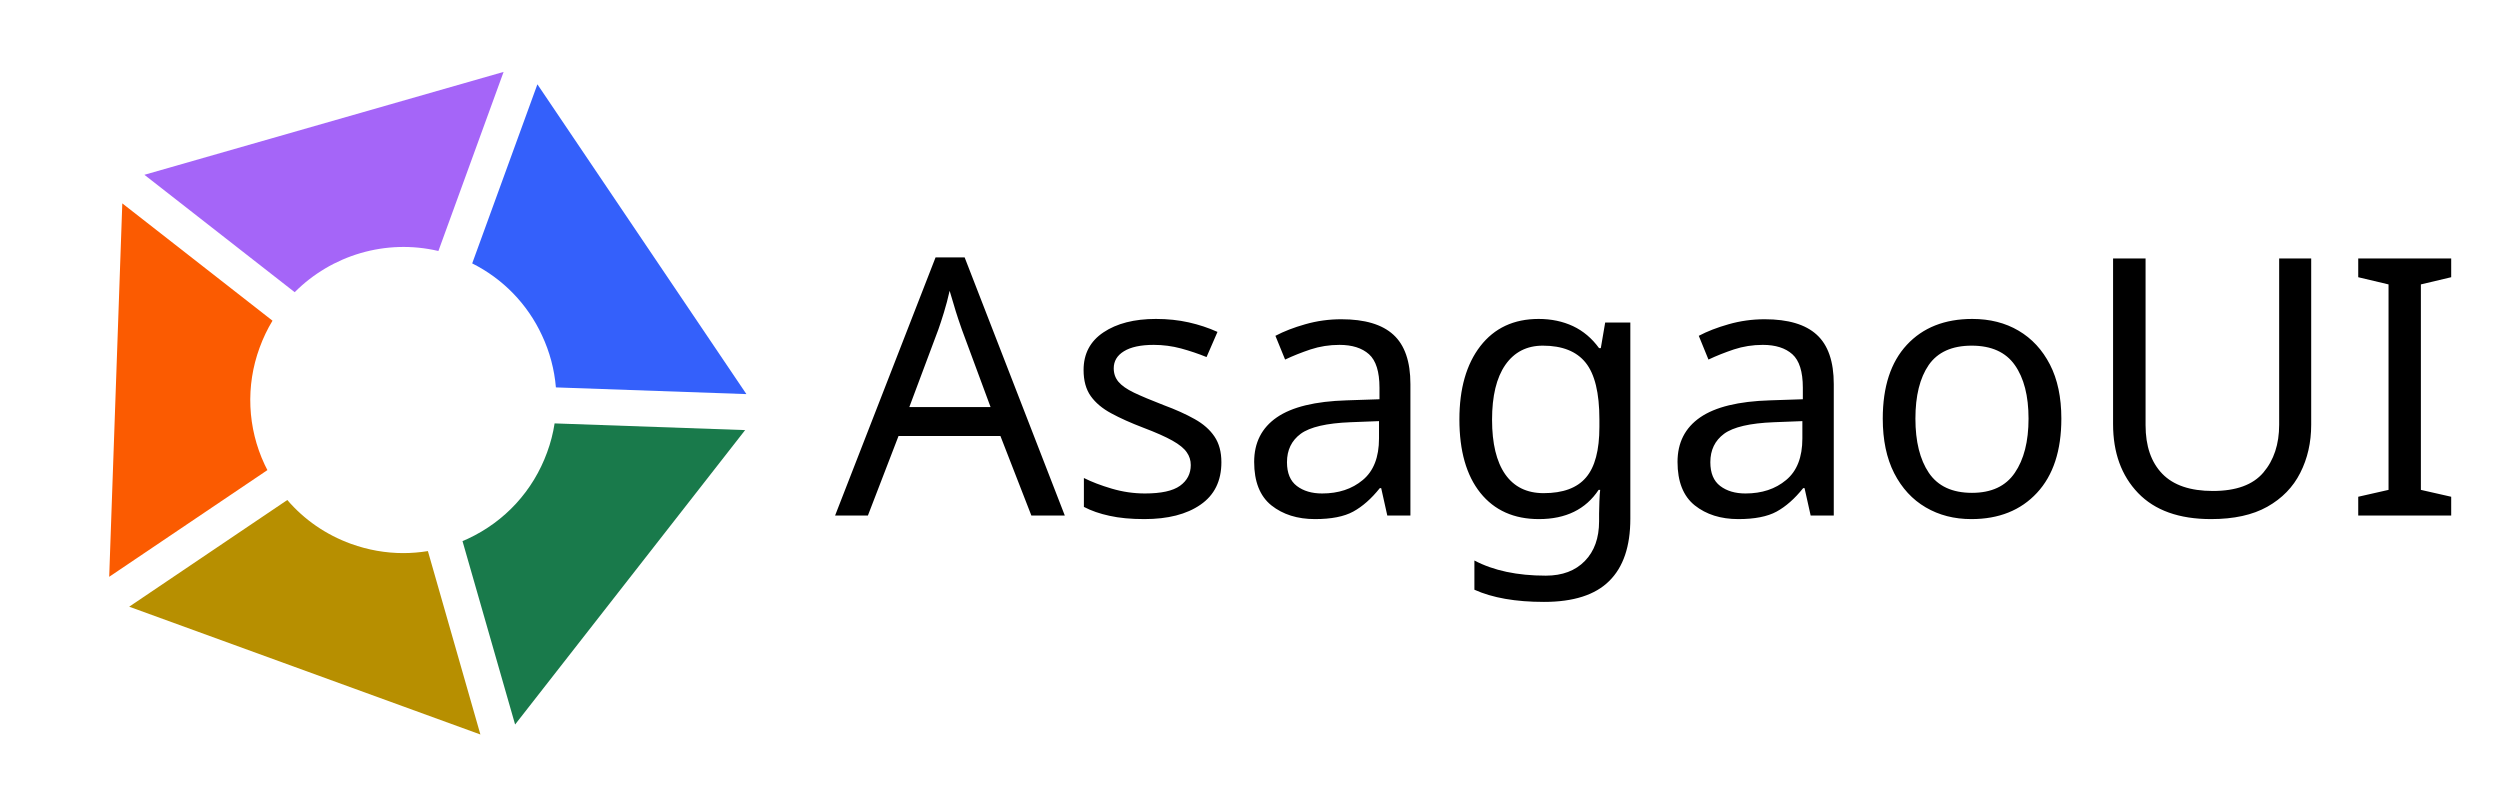
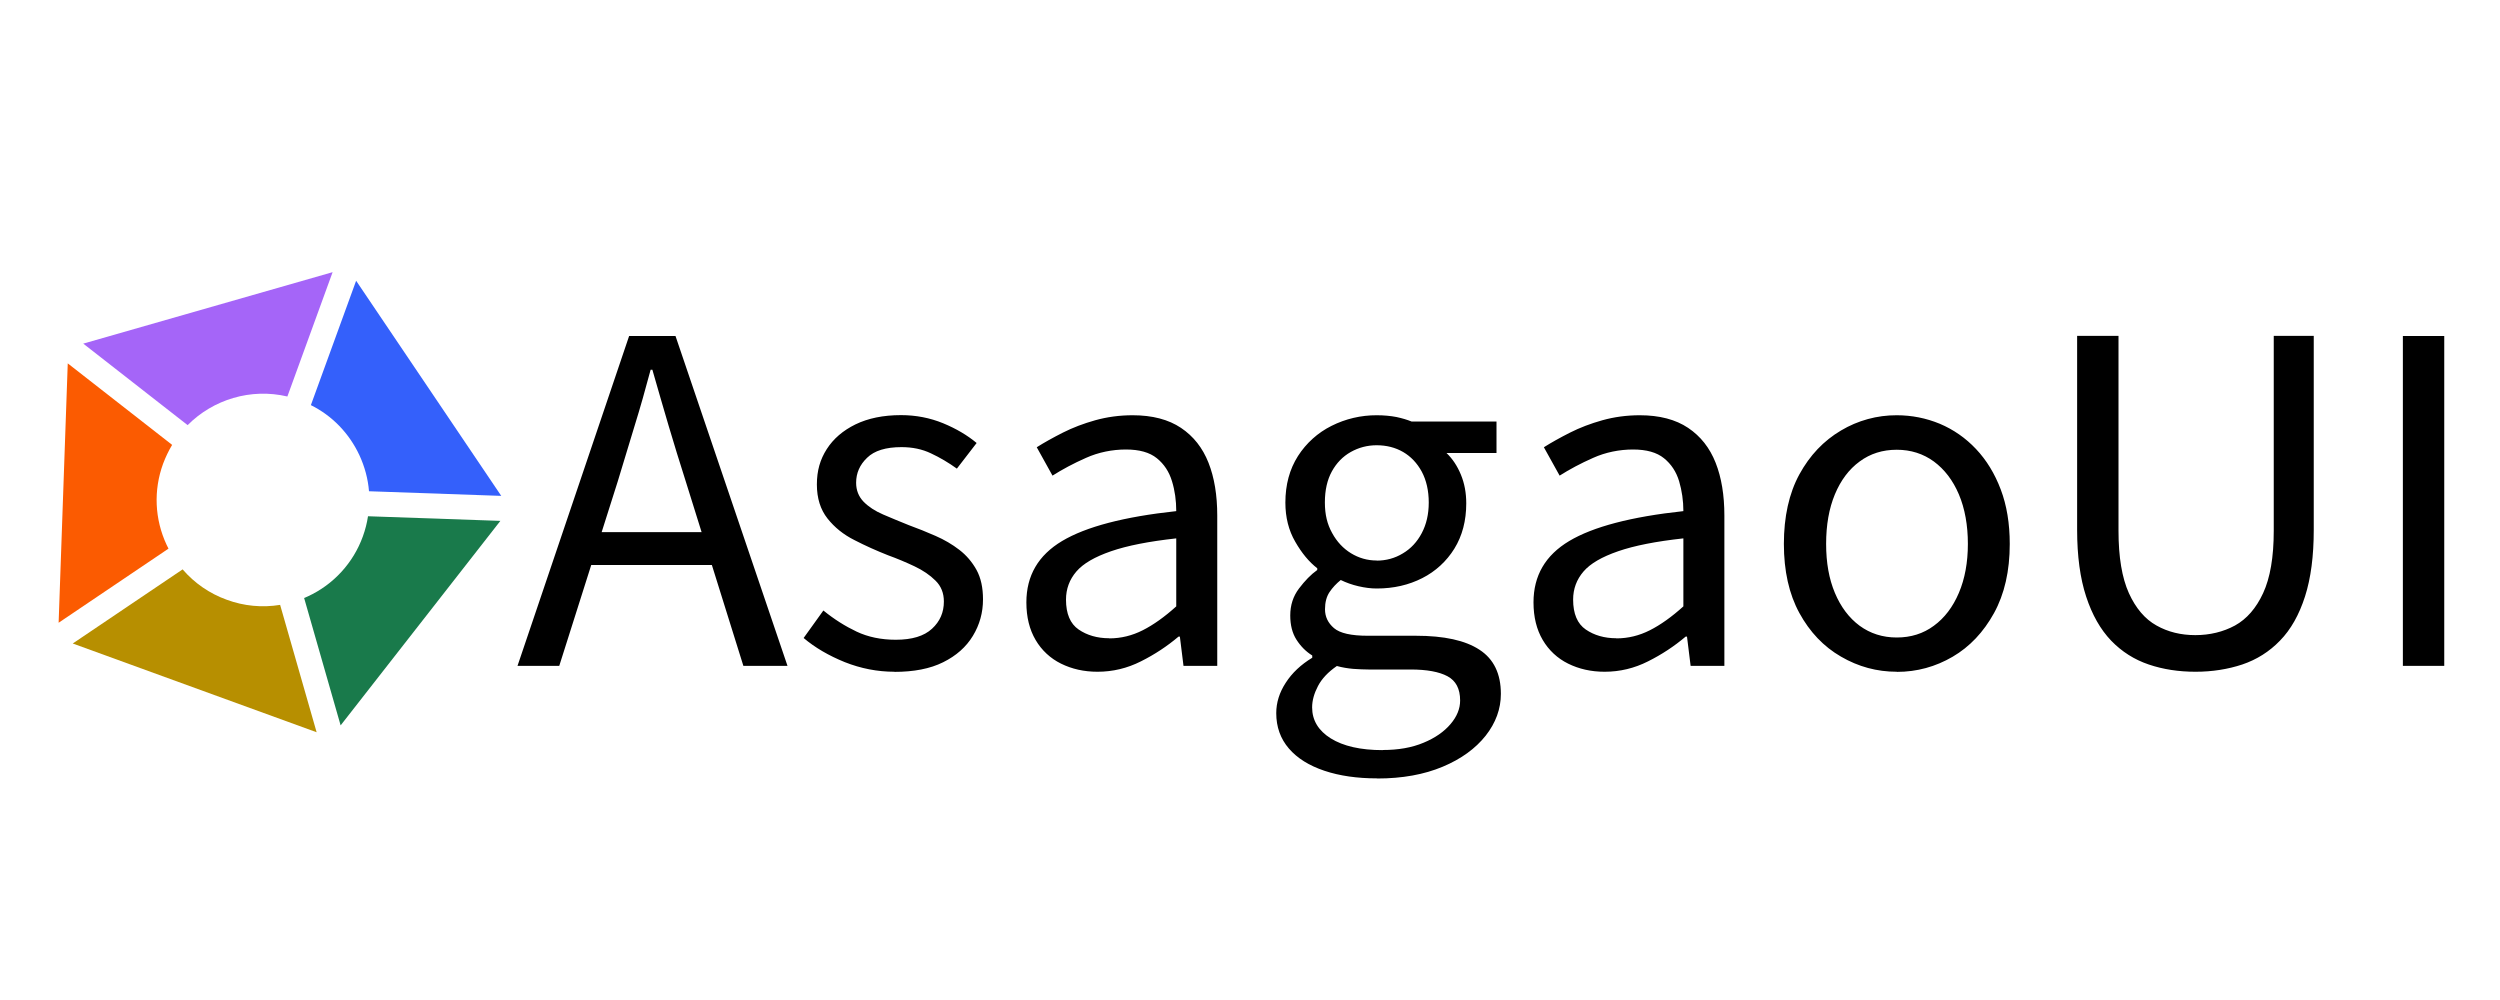
- <svg xmlns="http://www.w3.org/2000/svg" id="_レイヤー_2" data-name="レイヤー 2" viewBox="0 0 250 80">
+ <svg xmlns="http://www.w3.org/2000/svg" id="_レイヤー_2" data-name="レイヤー 2" viewBox="0 0 200 80">
  <defs>
    <clipPath id="clippath">
-       <path d="M-4.67-5h90v90h-90z" class="cls-2" />
+       <path d="M-3.96 15h50v50h-50z" class="cls-2" />
    </clipPath>
    <clipPath id="clippath-1">
-       <path d="M-4.67-5h90v90h-90z" class="cls-2" />
+       <path d="M-3.96 15h50v50h-50z" class="cls-2" />
    </clipPath>
    <clipPath id="clippath-2">
-       <path d="M10.91 7.19h63.73v66.25H10.91z" class="cls-2" />
+       <path d="M4.7 21.77h35.4v36.81H4.7z" class="cls-2" />
    </clipPath>
    <clipPath id="clippath-3">
-       <path d="M10.91 7.19h63.73v66.25H10.91z" class="cls-2" />
+       <path d="M4.7 21.77h35.4v36.81H4.7z" class="cls-2" />
    </clipPath>
    <style>
      .cls-2{fill:none}
    </style>
  </defs>
  <g style="clip-path:url(#clippath)">
    <g style="clip-path:url(#clippath-1)">
      <g style="clip-path:url(#clippath-2)">
        <g style="clip-path:url(#clippath-3)">
-           <path d="m42.79 55.11 5.25 18.34-35.12-12.78L28.73 50c1.69 1.97 3.86 3.47 6.36 4.38 1.71.62 3.48.93 5.24.93.82 0 1.64-.07 2.45-.2" style="fill:#b78f00" />
-           <path d="M74.52 43 51.51 72.45l-5.26-18.34c.18-.08.37-.16.55-.24 3.7-1.73 6.51-4.79 7.91-8.63.35-.95.6-1.92.75-2.9l19.06.67Z" style="fill:#197a4b" />
-           <path d="m74.64 39.41-19.05-.67c-.15-1.78-.61-3.54-1.39-5.2a15.152 15.152 0 0 0-6.98-7.2l6.52-17.91 20.9 30.98Z" style="fill:#3460fb" />
-           <path d="M50.36 7.19 43.84 25.1c-5.27-1.24-10.7.43-14.37 4.12L14.44 17.48 50.36 7.19Z" style="fill:#a565f8" />
-           <path d="m12.22 20.33 15.03 11.74c-.51.84-.94 1.74-1.29 2.7a15.18 15.18 0 0 0 .51 11.7c.08.18.17.36.27.54L10.92 57.68l1.31-37.35Z" style="fill:#fb5b01" />
+           <path d="m22.41 48.39 2.92 10.19-19.51-7.1 8.79-5.93a8.399 8.399 0 0 0 3.53 2.43 8.392 8.392 0 0 0 4.27.41" style="fill:#b78f00" />
+           <path d="M40.03 41.67 27.25 58.03l-2.92-10.19c.1-.04.2-.09.3-.13a8.445 8.445 0 0 0 4.4-4.8c.19-.53.33-1.07.41-1.61l10.59.37Z" style="fill:#197a4b" />
+           <path d="m40.1 39.67-10.58-.37c-.08-.99-.34-1.96-.77-2.89-.82-1.75-2.17-3.15-3.88-4l3.62-9.95L40.1 39.67Z" style="fill:#3460fb" />
+           <path d="m26.61 21.77-3.62 9.95c-2.93-.69-5.94.24-7.98 2.29l-8.35-6.52 19.96-5.72Z" style="fill:#a565f8" />
+           <path d="m5.42 29.07 8.35 6.52c-.28.47-.52.97-.72 1.5-.78 2.13-.68 4.44.28 6.5l.15.3-8.79 5.93.73-20.75Z" style="fill:#fb5b01" />
        </g>
      </g>
    </g>
  </g>
-   <text style="font-family:NotoSansJP-Regular,&quot;Noto Sans JP&quot;;font-size:36px" transform="translate(83.51 51.55)">
-     <tspan x="0" y="0">AsagaoUI</tspan>
-   </text>
+   <path d="m41.4 53.27 8.93-26.39h3.71L63 53.27h-3.53l-4.61-14.76c-.48-1.51-.94-2.99-1.37-4.45-.43-1.45-.86-2.95-1.3-4.48h-.14c-.41 1.54-.83 3.03-1.28 4.48-.44 1.45-.89 2.93-1.35 4.45l-4.68 14.76h-3.35Zm4.64-8.07v-2.63h12.17v2.63H46.04ZM71.56 53.74c-1.37 0-2.69-.26-3.98-.77-1.28-.52-2.38-1.16-3.29-1.93l1.58-2.2c.86.7 1.75 1.26 2.66 1.69s1.96.65 3.13.65c1.3 0 2.26-.29 2.9-.88.64-.59.95-1.31.95-2.18 0-.67-.22-1.23-.67-1.67-.44-.44-1.01-.83-1.69-1.15-.68-.32-1.39-.62-2.11-.88-.91-.36-1.81-.76-2.68-1.21-.88-.44-1.6-1.02-2.16-1.73s-.85-1.61-.85-2.72.26-2 .79-2.83c.53-.83 1.3-1.49 2.3-1.98 1.01-.49 2.22-.74 3.64-.74 1.2 0 2.32.22 3.37.65 1.04.43 1.94.96 2.68 1.58l-1.58 2.05c-.67-.48-1.36-.89-2.07-1.22-.71-.34-1.49-.5-2.36-.5-1.25 0-2.17.28-2.75.85-.59.56-.88 1.23-.88 2 0 .6.2 1.1.59 1.51.4.41.92.75 1.57 1.03s1.33.56 2.05.85c.72.26 1.43.55 2.14.86.71.31 1.34.68 1.91 1.12.56.43 1.02.97 1.37 1.6.35.64.52 1.42.52 2.36 0 1.06-.27 2.03-.81 2.92s-1.33 1.59-2.38 2.11c-1.04.52-2.35.77-3.91.77ZM87.8 53.74c-1.08 0-2.05-.22-2.92-.65a4.808 4.808 0 0 1-2.03-1.89c-.49-.83-.74-1.83-.74-3.01 0-2.14.95-3.77 2.86-4.91 1.91-1.14 4.95-1.94 9.13-2.39 0-.84-.11-1.64-.34-2.39-.23-.76-.63-1.37-1.21-1.84s-1.4-.7-2.48-.7-2.19.22-3.19.67c-1 .44-1.89.92-2.68 1.42l-1.26-2.27c.6-.38 1.3-.77 2.09-1.17s1.66-.73 2.59-.99 1.93-.4 2.99-.4c1.58 0 2.87.34 3.87 1.01 1 .67 1.73 1.6 2.2 2.79.47 1.19.7 2.6.7 4.23v12.02h-2.7l-.29-2.34h-.11c-.91.77-1.91 1.43-3.01 1.98-1.09.55-2.25.83-3.47.83Zm.94-2.67c.94 0 1.83-.22 2.68-.65.85-.43 1.75-1.07 2.68-1.91v-5.44c-2.18.24-3.92.58-5.22 1.03s-2.22.98-2.77 1.62c-.55.64-.83 1.39-.83 2.25 0 1.13.34 1.93 1.01 2.39s1.49.7 2.45.7ZM110.16 62.27c-1.58 0-2.99-.2-4.21-.61s-2.17-1-2.84-1.78c-.67-.78-1.01-1.72-1.01-2.83 0-.84.25-1.65.76-2.43.5-.78 1.21-1.45 2.12-2v-.18c-.5-.31-.92-.73-1.26-1.26-.34-.53-.5-1.18-.5-1.94 0-.82.23-1.54.7-2.16.47-.62.95-1.12 1.46-1.48v-.14c-.65-.5-1.24-1.21-1.76-2.12-.53-.91-.79-1.96-.79-3.13 0-1.44.34-2.68 1.01-3.73a6.772 6.772 0 0 1 2.68-2.41 7.97 7.97 0 0 1 3.62-.85c.58 0 1.1.05 1.57.14.47.1.87.22 1.21.36h6.8v2.52h-4c.48.46.86 1.03 1.15 1.73.29.7.43 1.46.43 2.3 0 1.39-.32 2.6-.95 3.62a6.424 6.424 0 0 1-2.57 2.36c-1.08.55-2.29.83-3.64.83-.46 0-.94-.06-1.46-.18s-.99-.29-1.42-.5c-.36.29-.66.61-.9.97s-.36.82-.36 1.37c0 .6.24 1.1.72 1.51.48.41 1.38.61 2.7.61h3.85c2.26 0 3.95.37 5.09 1.12 1.14.74 1.71 1.92 1.71 3.53 0 1.2-.41 2.32-1.22 3.35-.82 1.03-1.96 1.86-3.44 2.48-1.48.62-3.22.94-5.24.94Zm.46-2.27c1.25 0 2.33-.19 3.26-.58.92-.38 1.64-.88 2.16-1.49.52-.61.77-1.24.77-1.89 0-.94-.34-1.58-1.01-1.94-.67-.36-1.66-.54-2.95-.54h-3.38c-.36 0-.76-.02-1.21-.05-.44-.04-.88-.11-1.31-.23-.7.48-1.2 1.01-1.51 1.6-.31.59-.47 1.16-.47 1.71 0 1.03.5 1.86 1.49 2.48 1 .62 2.38.94 4.16.94Zm-.5-15.15c.77 0 1.47-.19 2.11-.58.64-.38 1.14-.92 1.51-1.62.37-.7.56-1.51.56-2.45s-.19-1.78-.56-2.47c-.37-.68-.87-1.21-1.49-1.57s-1.33-.54-2.12-.54c-.74 0-1.43.18-2.07.54-.64.36-1.14.88-1.51 1.55-.37.67-.56 1.5-.56 2.48s.19 1.75.58 2.45c.38.7.89 1.24 1.51 1.62.62.38 1.31.58 2.05.58ZM128.37 53.74c-1.08 0-2.05-.22-2.92-.65a4.808 4.808 0 0 1-2.03-1.89c-.49-.83-.74-1.83-.74-3.01 0-2.14.95-3.77 2.86-4.91 1.91-1.14 4.95-1.94 9.13-2.39 0-.84-.12-1.64-.34-2.39-.23-.76-.63-1.37-1.21-1.84s-1.4-.7-2.48-.7-2.19.22-3.19.67c-1 .44-1.89.92-2.68 1.42l-1.26-2.27c.6-.38 1.3-.77 2.09-1.17.79-.4 1.66-.73 2.59-.99s1.93-.4 2.99-.4c1.58 0 2.87.34 3.87 1.01 1 .67 1.73 1.6 2.2 2.79.47 1.19.7 2.6.7 4.23v12.02h-2.7l-.29-2.34h-.11c-.91.77-1.91 1.43-3.01 1.98-1.09.55-2.25.83-3.47.83Zm.94-2.67c.94 0 1.83-.22 2.68-.65.85-.43 1.75-1.07 2.68-1.91v-5.44c-2.19.24-3.92.58-5.22 1.03s-2.22.98-2.77 1.62c-.55.64-.83 1.39-.83 2.25 0 1.13.34 1.93 1.01 2.39s1.49.7 2.45.7ZM151.74 53.74c-1.58 0-3.07-.4-4.46-1.21-1.39-.8-2.5-1.97-3.33-3.49-.83-1.52-1.24-3.37-1.24-5.53s.41-4.04 1.24-5.56c.83-1.52 1.94-2.69 3.33-3.51a8.63 8.63 0 0 1 4.46-1.22c1.2 0 2.35.23 3.44.68 1.09.46 2.06 1.13 2.9 2.02.84.89 1.5 1.97 1.98 3.24s.72 2.72.72 4.36c0 2.16-.42 4-1.26 5.53-.84 1.52-1.94 2.69-3.31 3.49s-2.86 1.21-4.46 1.21Zm0-2.74c1.13 0 2.12-.31 2.97-.94.85-.62 1.52-1.5 2-2.63s.72-2.44.72-3.92-.24-2.83-.72-3.96-1.15-2-2-2.63c-.85-.62-1.84-.94-2.97-.94s-2.12.31-2.97.94c-.85.62-1.51 1.5-1.98 2.63s-.7 2.45-.7 3.96.23 2.8.7 3.92 1.13 2 1.98 2.63c.85.62 1.84.94 2.97.94ZM175.64 53.74c-1.34 0-2.59-.19-3.74-.58s-2.15-1.02-3.01-1.91c-.85-.89-1.52-2.06-2-3.53-.48-1.46-.72-3.24-.72-5.33V26.87h3.31v15.59c0 2.11.28 3.77.83 4.99.55 1.21 1.29 2.08 2.21 2.59.92.52 1.96.77 3.11.77s2.23-.26 3.17-.77c.94-.52 1.69-1.38 2.25-2.59s.85-2.87.85-4.99V26.87h3.2v15.52c0 2.09-.23 3.86-.7 5.33-.47 1.46-1.13 2.64-2 3.53-.86.89-1.87 1.52-3.02 1.91-1.15.38-2.4.58-3.74.58ZM192.23 53.27V26.88h3.31v26.39h-3.31Z" />
</svg>
